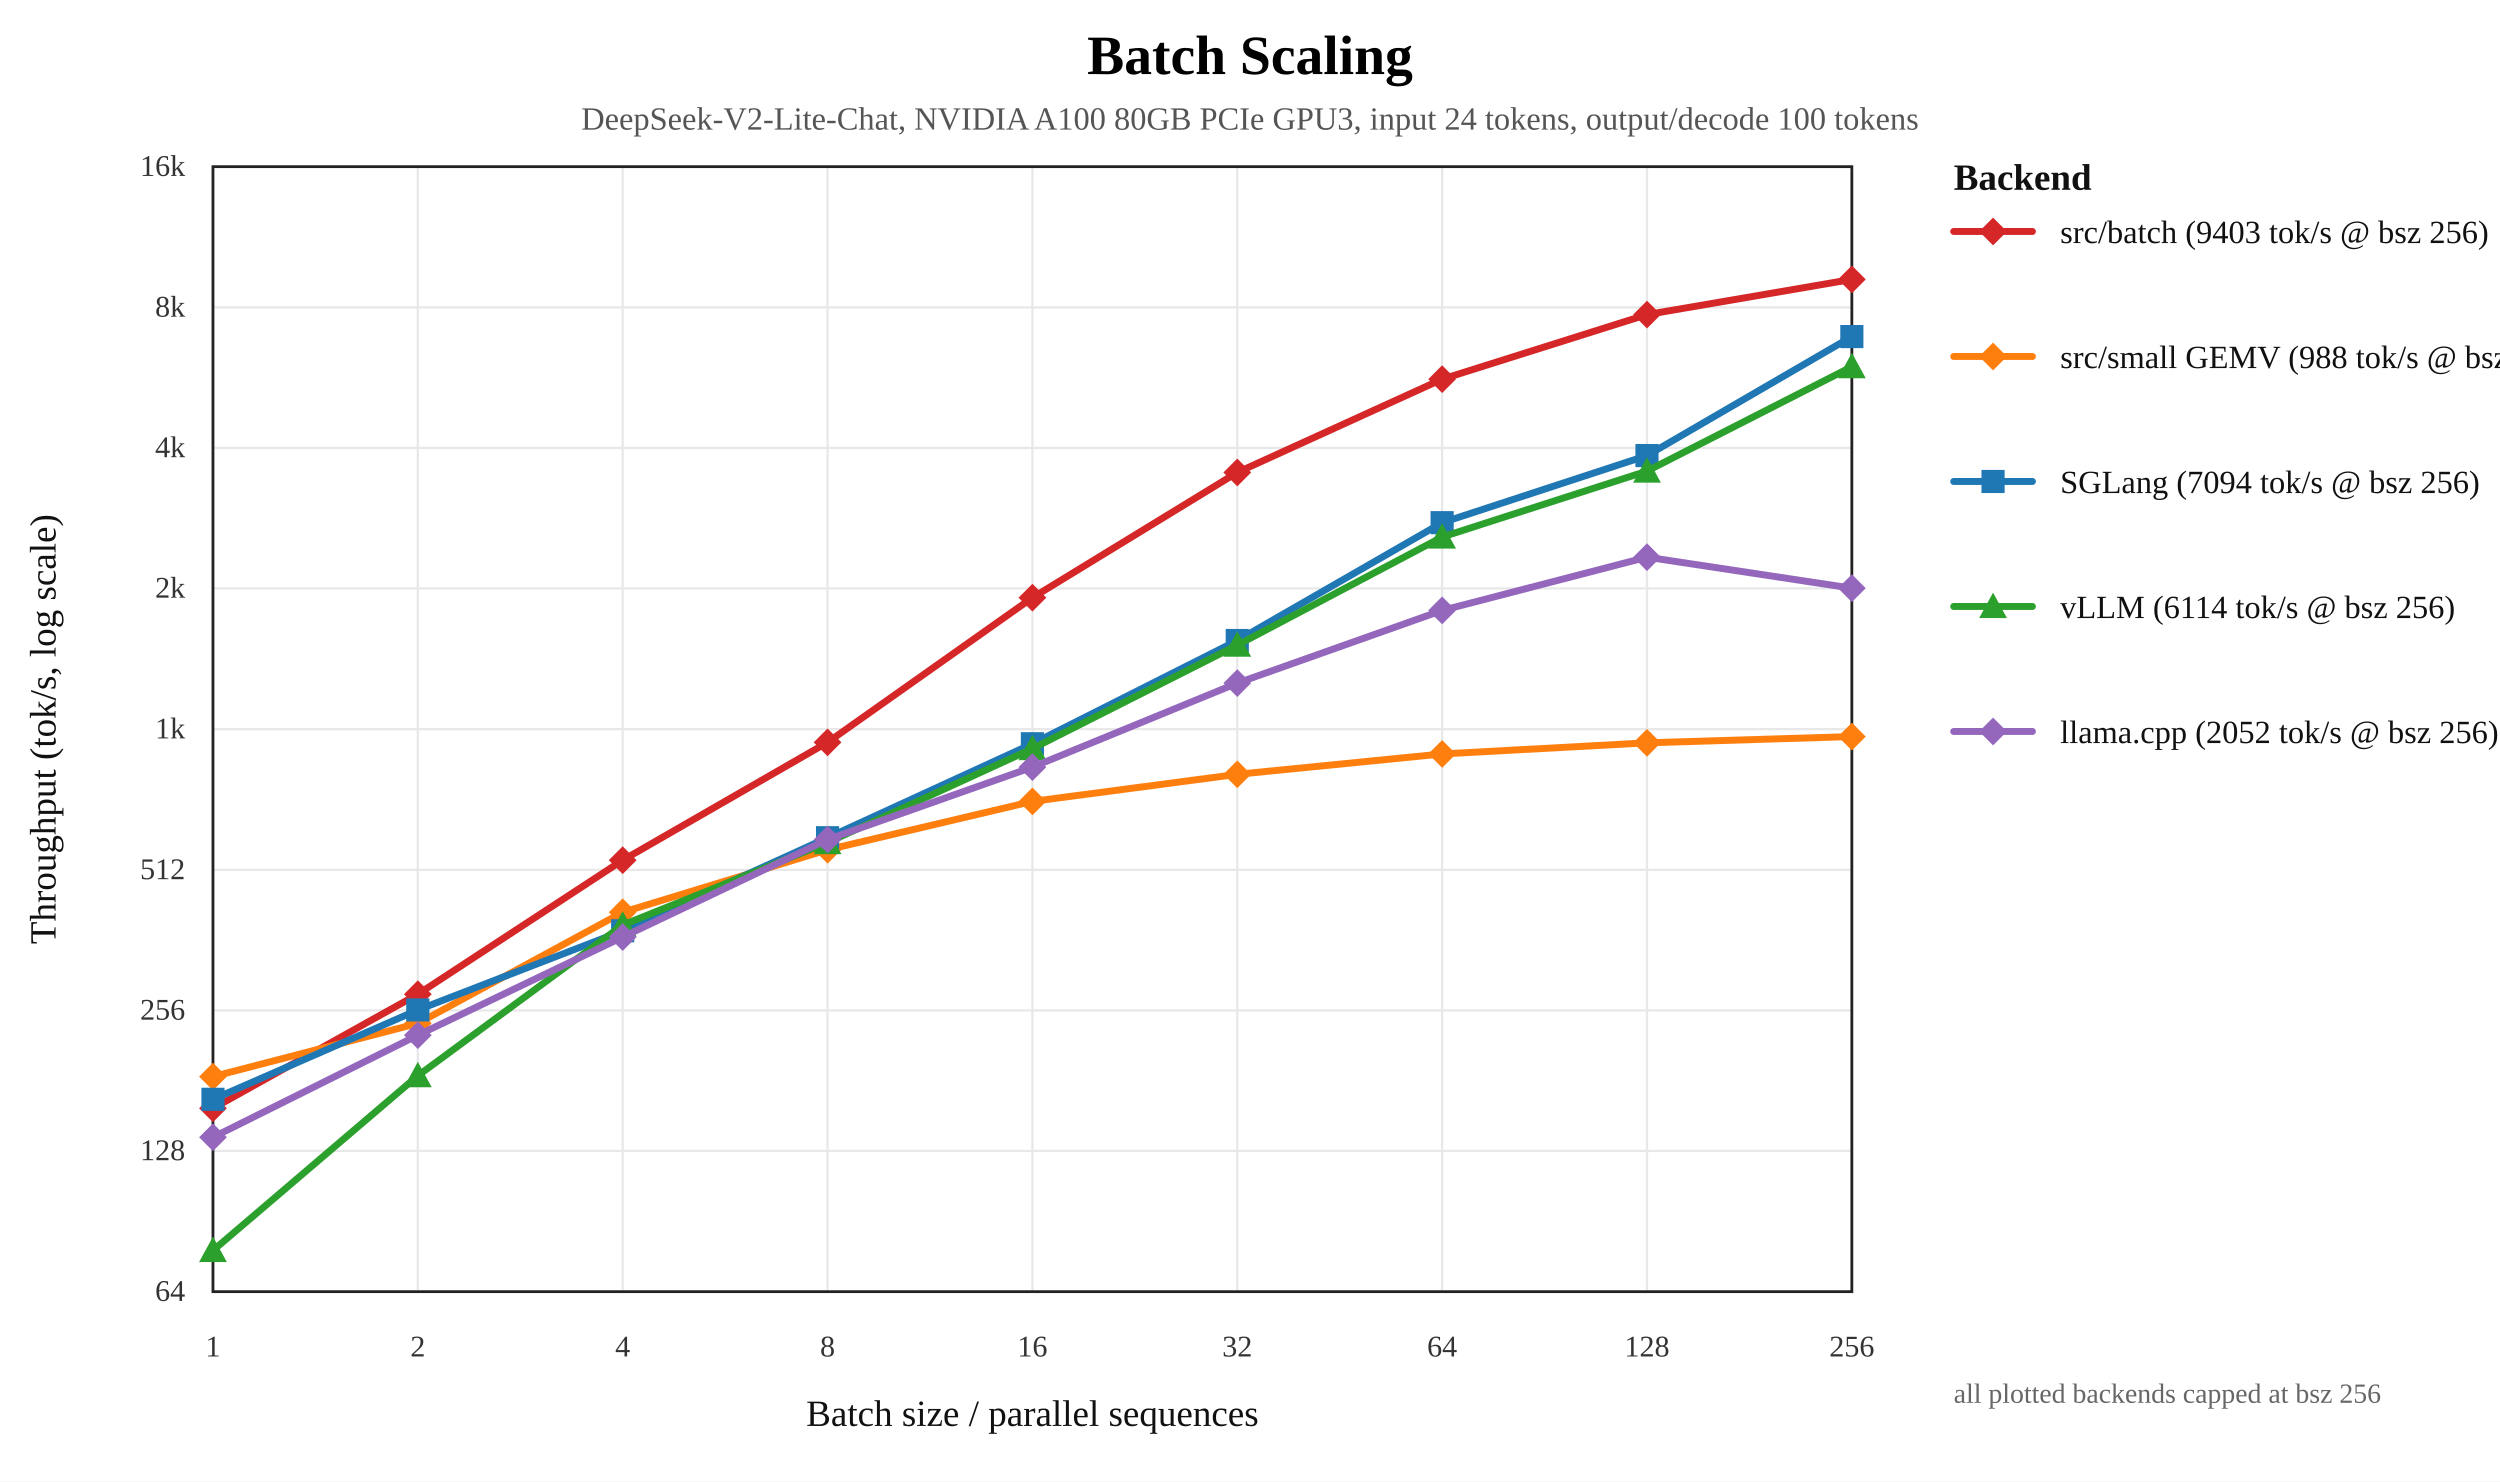
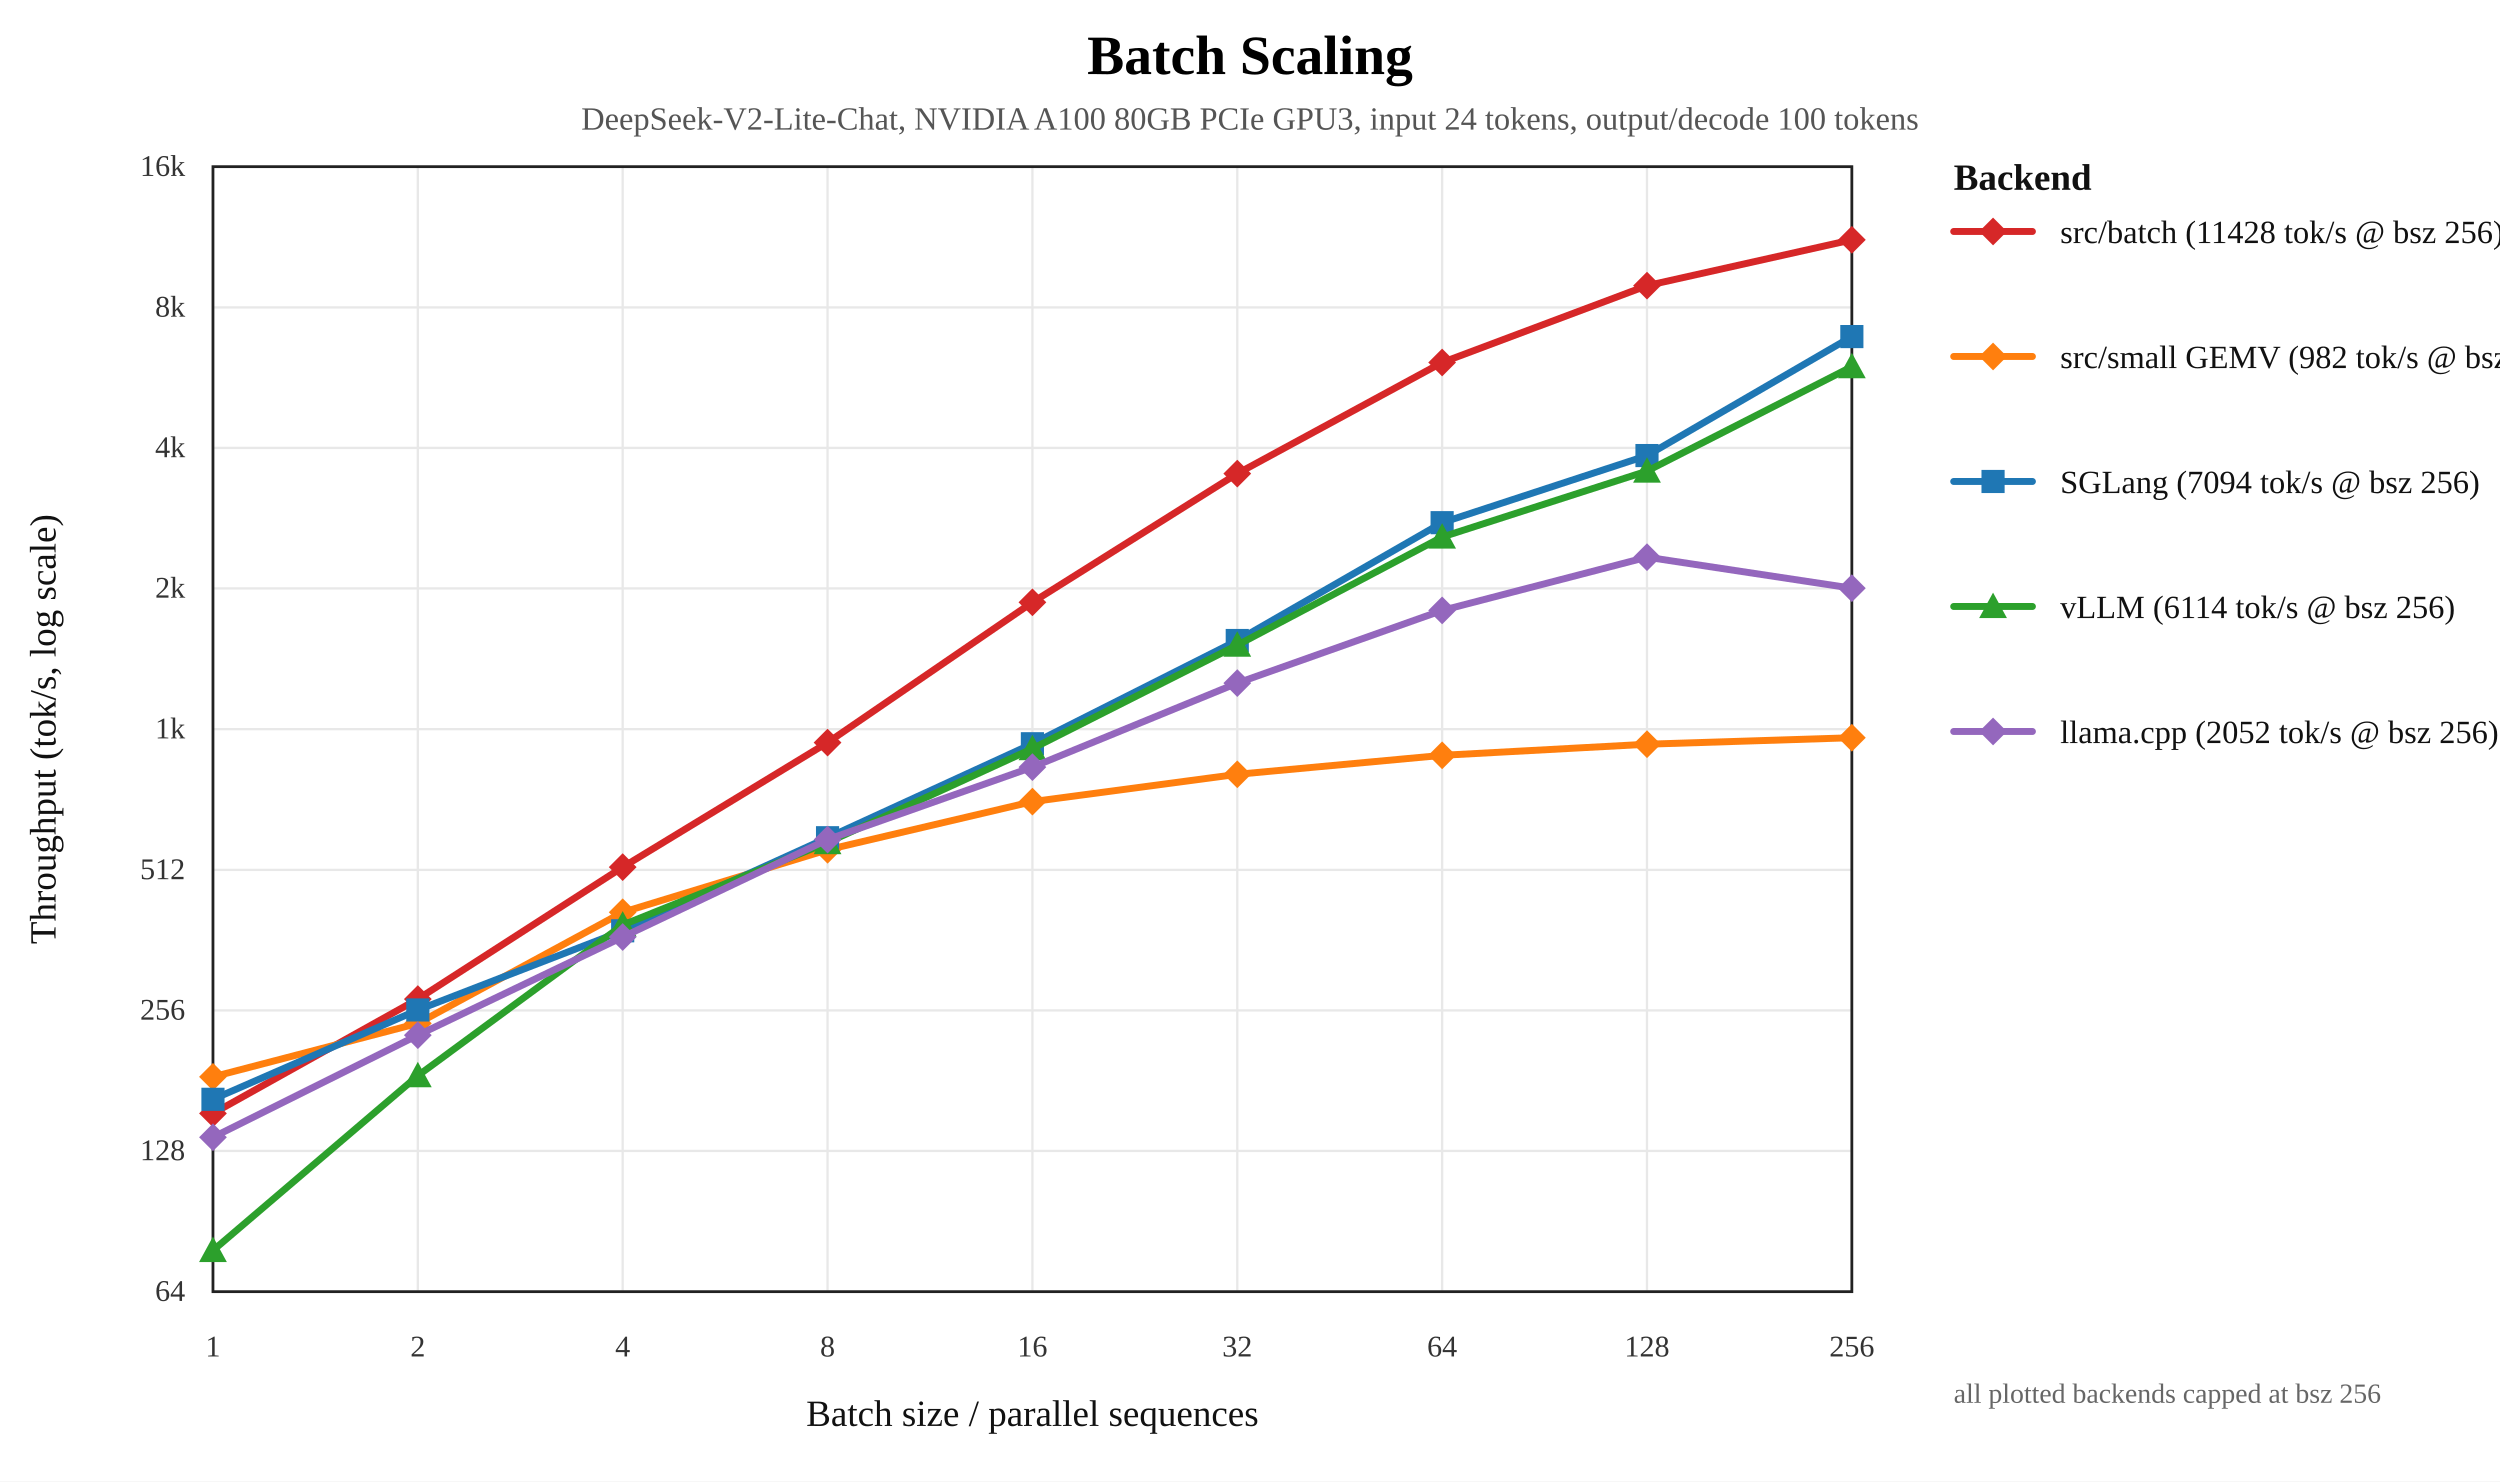
<svg xmlns="http://www.w3.org/2000/svg" width="1080" height="640" viewBox="0 0 1080 640" role="img">
  <rect width="1080" height="640" fill="white" />
  <text x="540.0" y="32.0" text-anchor="middle" font-size="24" font-weight="700">Batch Scaling</text>
  <text x="540.0" y="56.0" text-anchor="middle" font-size="14" fill="#555">DeepSeek-V2-Lite-Chat, NVIDIA A100 80GB PCIe GPU3, input 24 tokens, output/decode 100 tokens</text>
  <line x1="92.0" y1="72" x2="92.0" y2="558" stroke="#e8e8e8" stroke-width="1" />
  <text x="92.0" y="586.0" text-anchor="middle" font-size="13" fill="#333">1</text>
  <line x1="180.5" y1="72" x2="180.5" y2="558" stroke="#e8e8e8" stroke-width="1" />
  <text x="180.5" y="586.0" text-anchor="middle" font-size="13" fill="#333">2</text>
  <line x1="269.0" y1="72" x2="269.0" y2="558" stroke="#e8e8e8" stroke-width="1" />
  <text x="269.0" y="586.0" text-anchor="middle" font-size="13" fill="#333">4</text>
  <line x1="357.5" y1="72" x2="357.5" y2="558" stroke="#e8e8e8" stroke-width="1" />
  <text x="357.5" y="586.0" text-anchor="middle" font-size="13" fill="#333">8</text>
  <line x1="446.0" y1="72" x2="446.0" y2="558" stroke="#e8e8e8" stroke-width="1" />
  <text x="446.0" y="586.0" text-anchor="middle" font-size="13" fill="#333">16</text>
  <line x1="534.5" y1="72" x2="534.5" y2="558" stroke="#e8e8e8" stroke-width="1" />
  <text x="534.5" y="586.0" text-anchor="middle" font-size="13" fill="#333">32</text>
  <line x1="623.0" y1="72" x2="623.0" y2="558" stroke="#e8e8e8" stroke-width="1" />
  <text x="623.0" y="586.0" text-anchor="middle" font-size="13" fill="#333">64</text>
  <line x1="711.5" y1="72" x2="711.5" y2="558" stroke="#e8e8e8" stroke-width="1" />
  <text x="711.5" y="586.0" text-anchor="middle" font-size="13" fill="#333">128</text>
  <line x1="800.0" y1="72" x2="800.0" y2="558" stroke="#e8e8e8" stroke-width="1" />
  <text x="800.0" y="586.0" text-anchor="middle" font-size="13" fill="#333">256</text>
  <line x1="92" y1="558.0" x2="800" y2="558.0" stroke="#e8e8e8" stroke-width="1" />
  <text x="80.0" y="562.0" text-anchor="end" font-size="13" fill="#333">64</text>
  <line x1="92" y1="497.2" x2="800" y2="497.2" stroke="#e8e8e8" stroke-width="1" />
  <text x="80.0" y="501.2" text-anchor="end" font-size="13" fill="#333">128</text>
  <line x1="92" y1="436.5" x2="800" y2="436.5" stroke="#e8e8e8" stroke-width="1" />
  <text x="80.0" y="440.5" text-anchor="end" font-size="13" fill="#333">256</text>
  <line x1="92" y1="375.8" x2="800" y2="375.8" stroke="#e8e8e8" stroke-width="1" />
  <text x="80.0" y="379.8" text-anchor="end" font-size="13" fill="#333">512</text>
  <line x1="92" y1="315.0" x2="800" y2="315.0" stroke="#e8e8e8" stroke-width="1" />
  <text x="80.0" y="319.0" text-anchor="end" font-size="13" fill="#333">1k</text>
  <line x1="92" y1="254.2" x2="800" y2="254.2" stroke="#e8e8e8" stroke-width="1" />
  <text x="80.0" y="258.2" text-anchor="end" font-size="13" fill="#333">2k</text>
  <line x1="92" y1="193.5" x2="800" y2="193.5" stroke="#e8e8e8" stroke-width="1" />
  <text x="80.0" y="197.5" text-anchor="end" font-size="13" fill="#333">4k</text>
  <line x1="92" y1="132.8" x2="800" y2="132.8" stroke="#e8e8e8" stroke-width="1" />
  <text x="80.0" y="136.8" text-anchor="end" font-size="13" fill="#333">8k</text>
  <line x1="92" y1="72.0" x2="800" y2="72.0" stroke="#e8e8e8" stroke-width="1" />
  <text x="80.0" y="76.0" text-anchor="end" font-size="13" fill="#333">16k</text>
  <rect x="92" y="72" width="708" height="486" fill="none" stroke="#222" stroke-width="1.2" />
  <text x="446.0" y="616.0" text-anchor="middle" font-size="16" fill="#111">Batch size / parallel sequences</text>
  <text x="24" y="315.0" text-anchor="middle" font-size="16" fill="#111" transform="rotate(-90 24 315.0)">Throughput (tok/s, log scale)</text>
-   <polyline points="92.0,478.8 180.5,429.5 269.0,371.6 357.5,320.7 446.0,258.2 534.5,204.1 623.0,163.8 711.5,135.9 800.0,120.7" fill="none" stroke="#d62728" stroke-width="3" stroke-linejoin="round" stroke-linecap="round" />
-   <polygon points="92.0,472.8 86.0,478.8 92.0,484.8 98.0,478.8" fill="#d62728" />
-   <polygon points="180.5,423.5 174.5,429.5 180.5,435.5 186.5,429.5" fill="#d62728" />
-   <polygon points="269.0,365.6 263.0,371.6 269.0,377.6 275.0,371.6" fill="#d62728" />
-   <polygon points="357.5,314.7 351.5,320.7 357.5,326.7 363.5,320.7" fill="#d62728" />
-   <polygon points="446.0,252.2 440.0,258.2 446.0,264.2 452.0,258.2" fill="#d62728" />
-   <polygon points="534.5,198.1 528.5,204.1 534.5,210.1 540.5,204.1" fill="#d62728" />
-   <polygon points="623.0,157.8 617.0,163.8 623.0,169.8 629.0,163.8" fill="#d62728" />
-   <polygon points="711.5,129.9 705.5,135.9 711.5,141.9 717.5,135.9" fill="#d62728" />
-   <polygon points="800.0,114.7 794.0,120.7 800.0,126.7 806.0,120.7" fill="#d62728" />
-   <polyline points="92.0,465.1 180.5,442.1 269.0,394.1 357.5,367.1 446.0,346.2 534.5,334.5 623.0,325.7 711.5,320.9 800.0,318.2" fill="none" stroke="#ff7f0e" stroke-width="3" stroke-linejoin="round" stroke-linecap="round" />
-   <polygon points="92.0,459.1 86.0,465.1 92.0,471.1 98.0,465.1" fill="#ff7f0e" />
+   <polyline points="92.0,481.0 180.5,431.6 269.0,374.6 357.5,320.8 446.0,260.2 534.5,204.6 623.0,156.6 711.5,123.4 800.0,103.6" fill="none" stroke="#d62728" stroke-width="3" stroke-linejoin="round" stroke-linecap="round" />
+   <polygon points="92.0,475.0 86.0,481.0 92.0,487.0 98.0,481.0" fill="#d62728" />
+   <polygon points="180.5,425.6 174.5,431.6 180.5,437.6 186.5,431.6" fill="#d62728" />
+   <polygon points="269.0,368.6 263.0,374.6 269.0,380.6 275.0,374.6" fill="#d62728" />
+   <polygon points="357.5,314.8 351.5,320.8 357.5,326.8 363.5,320.8" fill="#d62728" />
+   <polygon points="446.0,254.2 440.0,260.2 446.0,266.2 452.0,260.2" fill="#d62728" />
+   <polygon points="534.5,198.6 528.5,204.6 534.5,210.6 540.5,204.6" fill="#d62728" />
+   <polygon points="623.0,150.6 617.0,156.6 623.0,162.6 629.0,156.6" fill="#d62728" />
+   <polygon points="711.5,117.4 705.5,123.4 711.5,129.4 717.5,123.4" fill="#d62728" />
+   <polygon points="800.0,97.6 794.0,103.6 800.0,109.6 806.0,103.6" fill="#d62728" />
+   <polyline points="92.0,465.2 180.5,442.1 269.0,394.1 357.5,367.1 446.0,346.3 534.5,334.5 623.0,326.3 711.5,321.5 800.0,318.7" fill="none" stroke="#ff7f0e" stroke-width="3" stroke-linejoin="round" stroke-linecap="round" />
+   <polygon points="92.0,459.2 86.0,465.2 92.0,471.2 98.0,465.2" fill="#ff7f0e" />
  <polygon points="180.5,436.1 174.5,442.1 180.5,448.1 186.5,442.1" fill="#ff7f0e" />
  <polygon points="269.0,388.1 263.0,394.1 269.0,400.1 275.0,394.1" fill="#ff7f0e" />
  <polygon points="357.5,361.1 351.5,367.1 357.5,373.1 363.5,367.1" fill="#ff7f0e" />
-   <polygon points="446.0,340.2 440.0,346.2 446.0,352.2 452.0,346.2" fill="#ff7f0e" />
+   <polygon points="446.0,340.3 440.0,346.3 446.0,352.3 452.0,346.3" fill="#ff7f0e" />
  <polygon points="534.5,328.5 528.5,334.5 534.5,340.5 540.5,334.5" fill="#ff7f0e" />
-   <polygon points="623.0,319.7 617.0,325.7 623.0,331.7 629.0,325.7" fill="#ff7f0e" />
-   <polygon points="711.5,314.9 705.5,320.9 711.5,326.9 717.5,320.9" fill="#ff7f0e" />
-   <polygon points="800.0,312.2 794.0,318.2 800.0,324.2 806.0,318.2" fill="#ff7f0e" />
+   <polygon points="623.0,320.3 617.0,326.3 623.0,332.3 629.0,326.3" fill="#ff7f0e" />
+   <polygon points="711.5,315.5 705.5,321.5 711.5,327.5 717.5,321.5" fill="#ff7f0e" />
+   <polygon points="800.0,312.7 794.0,318.7 800.0,324.7 806.0,318.7" fill="#ff7f0e" />
  <polyline points="92.0,474.9 180.5,436.3 269.0,402.1 357.5,361.9 446.0,321.3 534.5,276.7 623.0,225.8 711.5,196.8 800.0,145.4" fill="none" stroke="#1f77b4" stroke-width="3" stroke-linejoin="round" stroke-linecap="round" />
  <rect x="87.0" y="469.9" width="10" height="10" fill="#1f77b4" />
  <rect x="175.5" y="431.3" width="10" height="10" fill="#1f77b4" />
  <rect x="264.0" y="397.1" width="10" height="10" fill="#1f77b4" />
  <rect x="352.5" y="356.9" width="10" height="10" fill="#1f77b4" />
  <rect x="441.0" y="316.3" width="10" height="10" fill="#1f77b4" />
  <rect x="529.5" y="271.7" width="10" height="10" fill="#1f77b4" />
  <rect x="618.0" y="220.8" width="10" height="10" fill="#1f77b4" />
  <rect x="706.5" y="191.8" width="10" height="10" fill="#1f77b4" />
  <rect x="795.0" y="140.4" width="10" height="10" fill="#1f77b4" />
  <polyline points="92.0,540.2 180.5,464.7 269.0,399.6 357.5,364.0 446.0,323.4 534.5,278.7 623.0,232.0 711.5,203.5 800.0,158.4" fill="none" stroke="#2ca02c" stroke-width="3" stroke-linejoin="round" stroke-linecap="round" />
  <polygon points="92.0,534.2 86.0,545.2 98.0,545.2" fill="#2ca02c" />
  <polygon points="180.5,458.7 174.5,469.7 186.5,469.7" fill="#2ca02c" />
  <polygon points="269.0,393.6 263.0,404.6 275.0,404.6" fill="#2ca02c" />
  <polygon points="357.5,358.0 351.5,369.0 363.5,369.0" fill="#2ca02c" />
  <polygon points="446.0,317.4 440.0,328.4 452.0,328.4" fill="#2ca02c" />
  <polygon points="534.5,272.7 528.5,283.7 540.5,283.7" fill="#2ca02c" />
  <polygon points="623.0,226.0 617.0,237.0 629.0,237.0" fill="#2ca02c" />
  <polygon points="711.5,197.5 705.5,208.5 717.5,208.5" fill="#2ca02c" />
  <polygon points="800.0,152.4 794.0,163.4 806.0,163.4" fill="#2ca02c" />
  <polyline points="92.0,491.3 180.5,447.2 269.0,404.8 357.5,362.7 446.0,331.4 534.5,295.1 623.0,263.7 711.5,240.7 800.0,254.1" fill="none" stroke="#9467bd" stroke-width="3" stroke-linejoin="round" stroke-linecap="round" />
  <polygon points="92.0,485.3 86.0,491.3 92.0,497.3 98.0,491.3" fill="#9467bd" />
  <polygon points="180.5,441.2 174.5,447.2 180.5,453.2 186.5,447.2" fill="#9467bd" />
  <polygon points="269.0,398.8 263.0,404.8 269.0,410.8 275.0,404.8" fill="#9467bd" />
  <polygon points="357.5,356.7 351.5,362.7 357.5,368.7 363.5,362.7" fill="#9467bd" />
  <polygon points="446.0,325.4 440.0,331.4 446.0,337.4 452.0,331.4" fill="#9467bd" />
  <polygon points="534.5,289.1 528.5,295.1 534.5,301.1 540.5,295.1" fill="#9467bd" />
  <polygon points="623.0,257.7 617.0,263.7 623.0,269.7 629.0,263.7" fill="#9467bd" />
  <polygon points="711.5,234.7 705.5,240.7 711.5,246.7 717.5,240.7" fill="#9467bd" />
  <polygon points="800.0,248.1 794.0,254.1 800.0,260.1 806.0,254.1" fill="#9467bd" />
  <text x="844.0" y="82.0" font-size="16" font-weight="700" fill="#111">Backend</text>
  <line x1="844" y1="100.0" x2="878" y2="100.0" stroke="#d62728" stroke-width="3" stroke-linecap="round" />
  <polygon points="861.0,94.0 855.0,100.0 861.0,106.0 867.0,100.0" fill="#d62728" />
-   <text x="890.0" y="105.0" font-size="14" fill="#111">src/batch (9403 tok/s @ bsz 256)</text>
+   <text x="890.0" y="105.0" font-size="14" fill="#111">src/batch (11428 tok/s @ bsz 256)</text>
  <line x1="844" y1="154.0" x2="878" y2="154.0" stroke="#ff7f0e" stroke-width="3" stroke-linecap="round" />
  <polygon points="861.0,148.0 855.0,154.0 861.0,160.0 867.0,154.0" fill="#ff7f0e" />
-   <text x="890.0" y="159.0" font-size="14" fill="#111">src/small GEMV (988 tok/s @ bsz 256)</text>
+   <text x="890.0" y="159.0" font-size="14" fill="#111">src/small GEMV (982 tok/s @ bsz 256)</text>
  <line x1="844" y1="208.0" x2="878" y2="208.0" stroke="#1f77b4" stroke-width="3" stroke-linecap="round" />
  <rect x="856.0" y="203.0" width="10" height="10" fill="#1f77b4" />
  <text x="890.0" y="213.0" font-size="14" fill="#111">SGLang (7094 tok/s @ bsz 256)</text>
  <line x1="844" y1="262.0" x2="878" y2="262.0" stroke="#2ca02c" stroke-width="3" stroke-linecap="round" />
  <polygon points="861.0,256.0 855.0,267.0 867.0,267.0" fill="#2ca02c" />
  <text x="890.0" y="267.0" font-size="14" fill="#111">vLLM (6114 tok/s @ bsz 256)</text>
  <line x1="844" y1="316.0" x2="878" y2="316.0" stroke="#9467bd" stroke-width="3" stroke-linecap="round" />
  <polygon points="861.0,310.0 855.0,316.0 861.0,322.0 867.0,316.0" fill="#9467bd" />
  <text x="890.0" y="321.0" font-size="14" fill="#111">llama.cpp (2052 tok/s @ bsz 256)</text>
  <text x="844.0" y="606.0" font-size="12" fill="#666">all plotted backends capped at bsz 256</text>
</svg>
